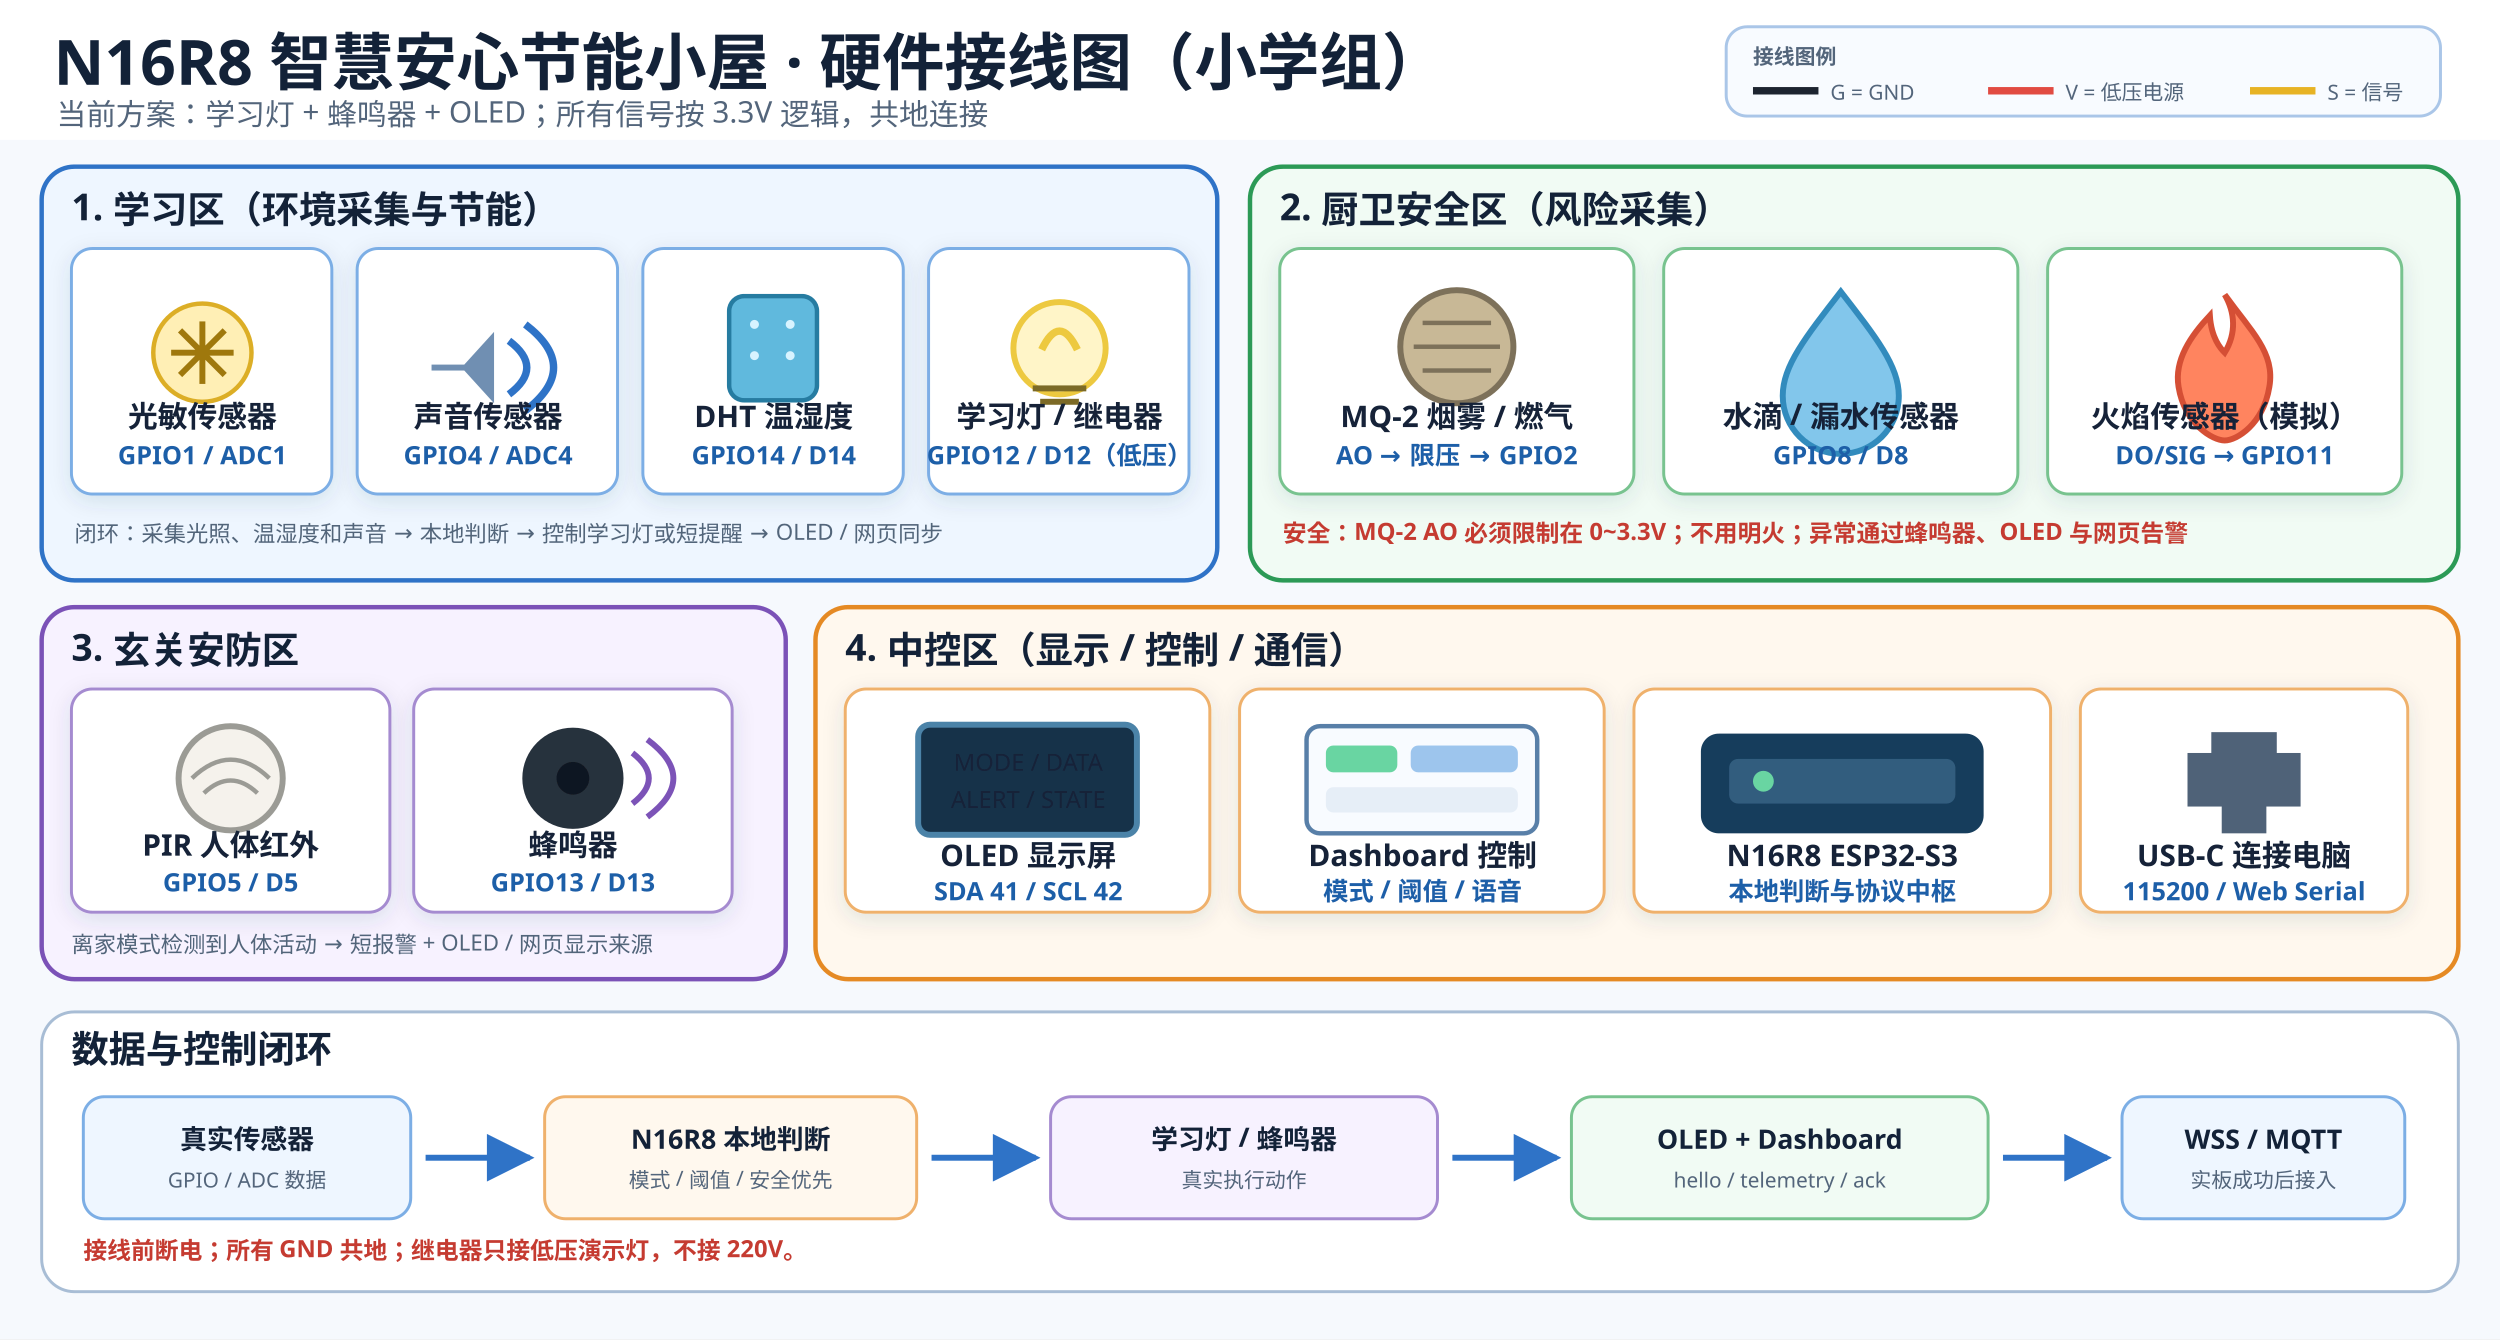
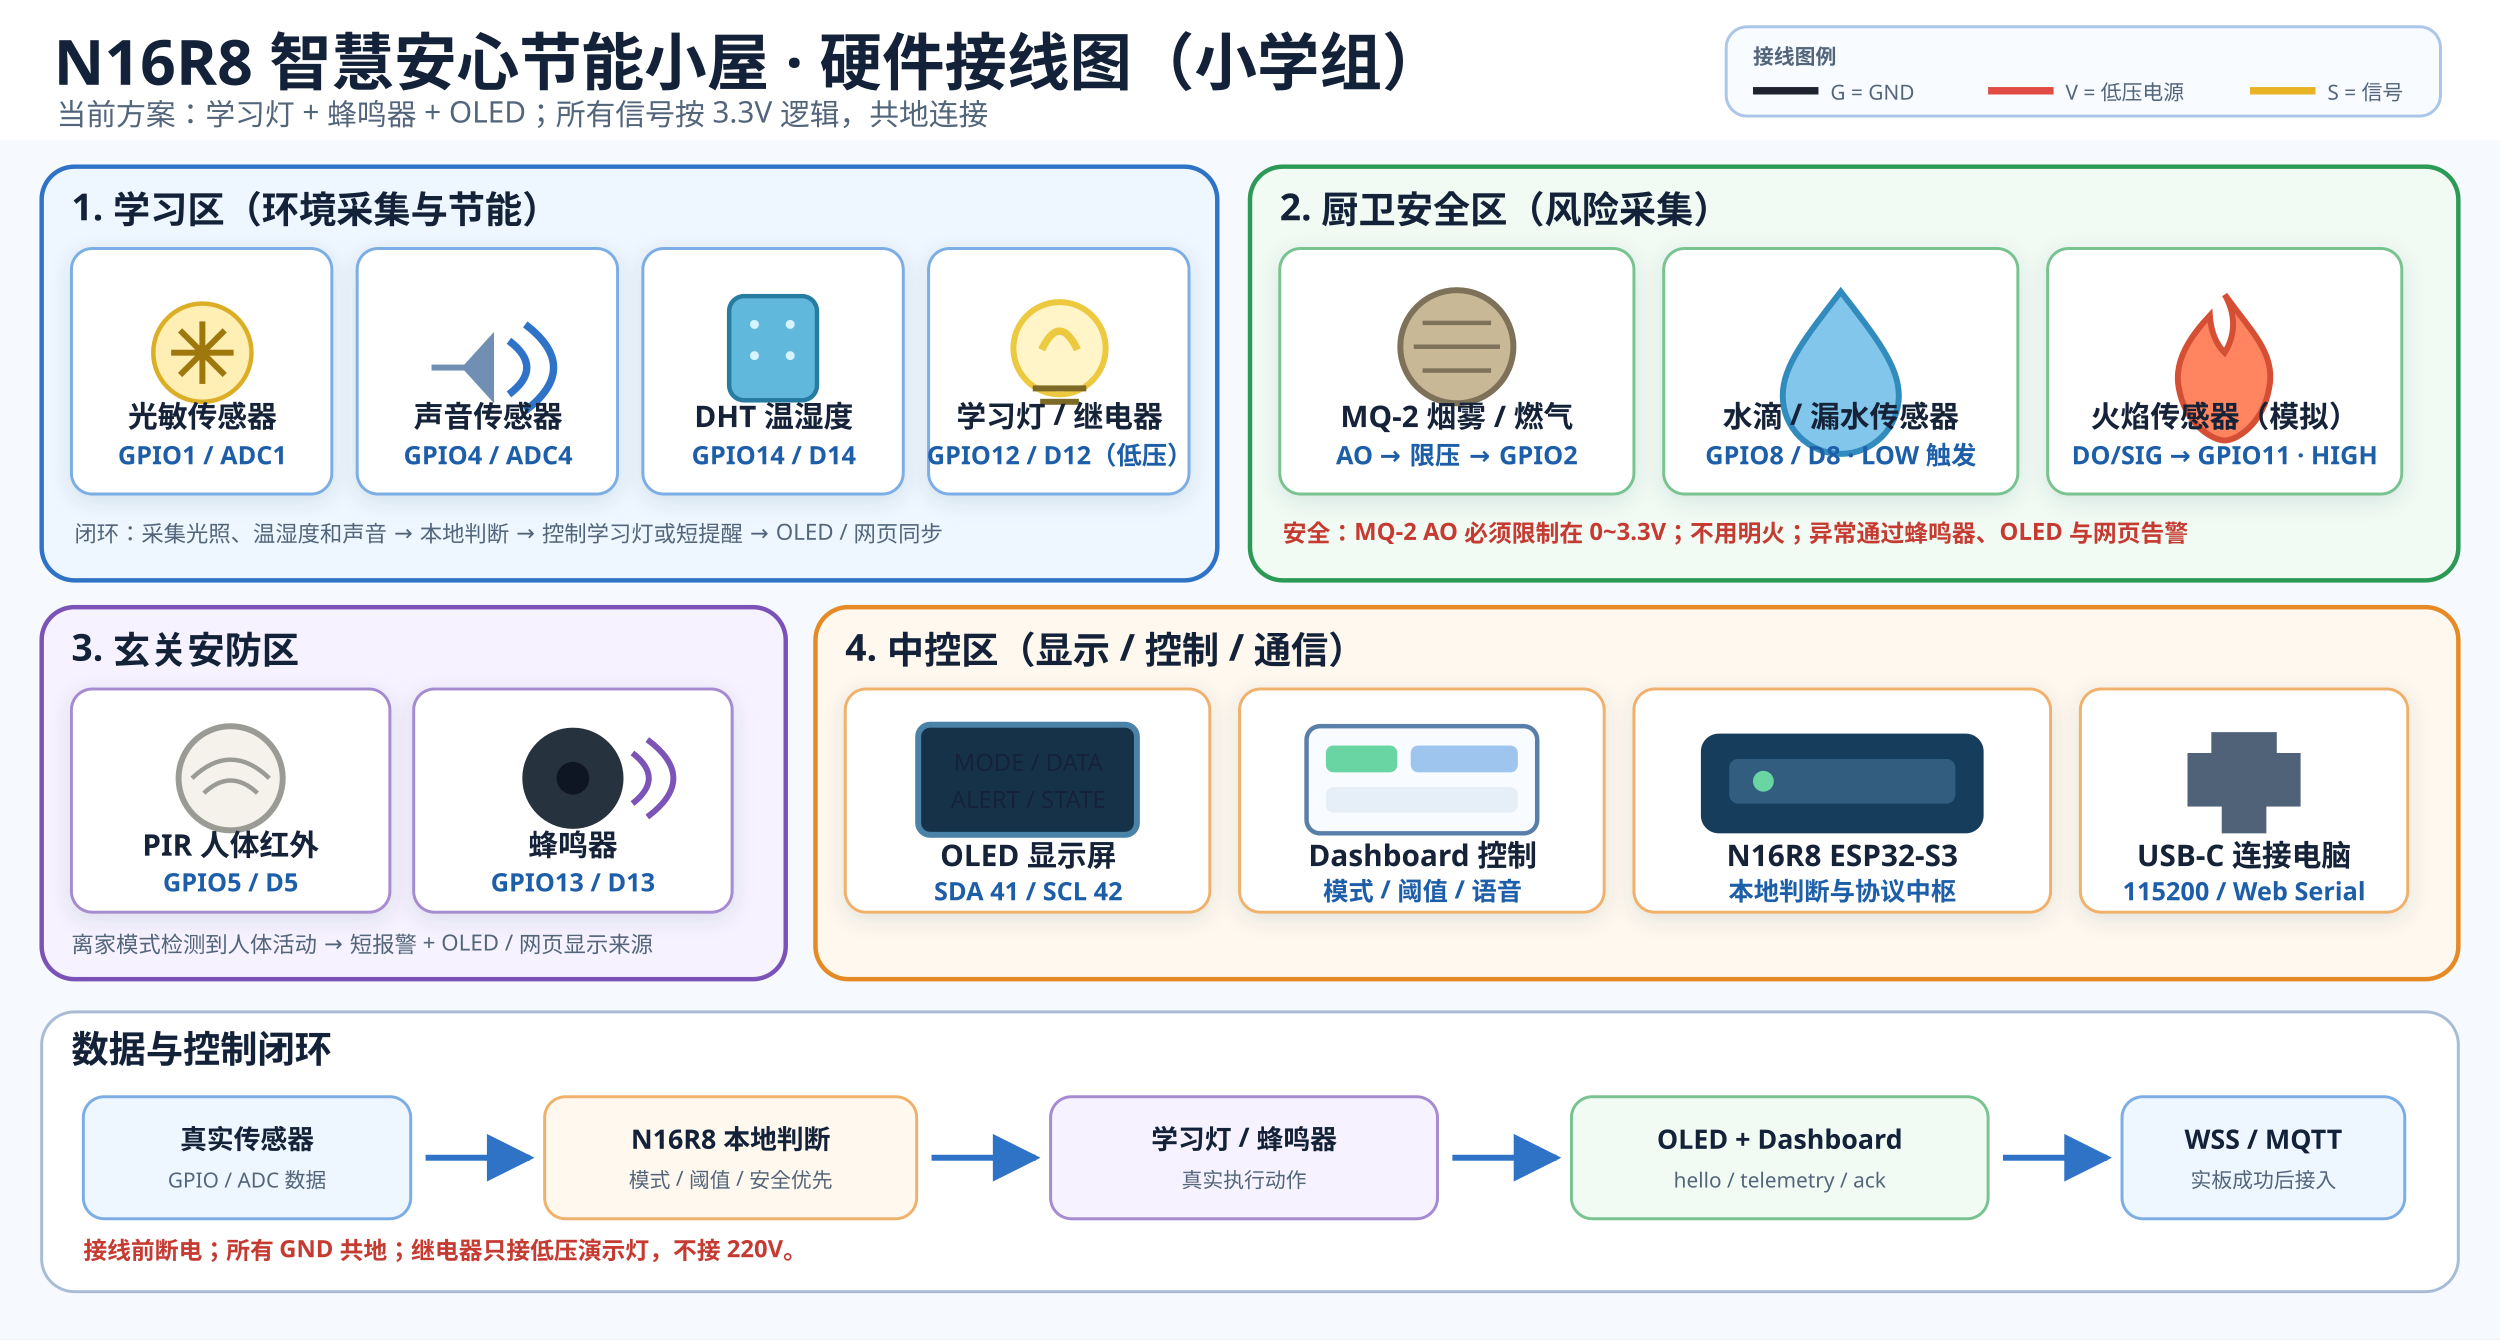
<svg xmlns="http://www.w3.org/2000/svg" width="1680" height="900" viewBox="0 0 1680 900">
  <defs>
    <style>
      text { font-family: "PingFang SC", "Microsoft YaHei", sans-serif; fill: #132238; }
      .title { font-size: 42px; font-weight: 800; }
      .subtitle { font-size: 20px; fill: #53657b; }
      .zone-title { font-size: 25px; font-weight: 750; }
      .module-title { font-size: 20px; font-weight: 700; }
      .gpio { font-size: 17px; font-weight: 650; fill: #1f5ea8; }
      .role { font-size: 15px; fill: #52657a; }
      .small { font-size: 14px; fill: #53657b; }
      .warning { font-size: 16px; font-weight: 700; fill: #c53b31; }
      .flow { font-size: 18px; font-weight: 650; }
      .card { fill: #ffffff; stroke-width: 2; rx: 14; }
      .wire-g { stroke: #1d2430; stroke-width: 5; fill: none; }
      .wire-v { stroke: #e14b42; stroke-width: 5; fill: none; }
      .wire-s { stroke: #e7b325; stroke-width: 5; fill: none; }
      .signal { stroke: #2f73c7; stroke-width: 4; fill: none; marker-end: url(#arrow); }
    </style>
    <filter id="shadow" x="-20%" y="-20%" width="140%" height="140%">
      <feDropShadow dx="0" dy="4" stdDeviation="7" flood-color="#29435f" flood-opacity="0.12" />
    </filter>
    <marker id="arrow" viewBox="0 0 10 10" refX="9" refY="5" markerWidth="8" markerHeight="8" orient="auto-start-reverse">
      <path d="M 0 0 L 10 5 L 0 10 z" fill="#2f73c7" />
    </marker>
  </defs>
  <rect width="1680" height="900" fill="#f6f9fd" />
  <rect x="0" y="0" width="1680" height="94" fill="#ffffff" />
  <text x="36" y="57" class="title">N16R8 智慧安心节能小屋 · 硬件接线图（小学组）</text>
  <text x="38" y="84" class="subtitle">当前方案：学习灯 + 蜂鸣器 + OLED；所有信号按 3.3V 逻辑，共地连接</text>
  <g transform="translate(1160,18)">
    <rect width="480" height="60" rx="14" fill="#f8fbff" stroke="#aac6e8" stroke-width="2" />
    <text x="18" y="25" class="small" font-weight="700">接线图例</text>
    <line x1="18" y1="43" x2="62" y2="43" class="wire-g" />
    <text x="70" y="49" class="small">G = GND</text>
    <line x1="176" y1="43" x2="220" y2="43" class="wire-v" />
    <text x="228" y="49" class="small">V = 低压电源</text>
    <line x1="352" y1="43" x2="396" y2="43" class="wire-s" />
    <text x="404" y="49" class="small">S = 信号</text>
  </g>
  <g transform="translate(28,112)">
    <rect width="790" height="278" rx="22" fill="#eef6ff" stroke="#2f73c7" stroke-width="3" />
    <text x="20" y="36" class="zone-title" fill="#1f5ea8">1. 学习区（环境采集与节能）</text>
    <g transform="translate(20,55)" filter="url(#shadow)">
      <rect class="card" width="175" height="165" stroke="#7caee5" />
      <circle cx="88" cy="70" r="33" fill="#ffefb5" stroke="#dcae26" stroke-width="3" />
      <path d="M67 70h42M88 49v42M73 55l30 30M103 55L73 85" stroke="#9f7810" stroke-width="4" />
      <text x="88" y="120" text-anchor="middle" class="module-title">光敏传感器</text>
      <text x="88" y="145" text-anchor="middle" class="gpio">GPIO1 / ADC1</text>
    </g>
    <g transform="translate(212,55)" filter="url(#shadow)">
      <rect class="card" width="175" height="165" stroke="#7caee5" />
      <path d="M50 78h22l20-22v48L72 82H50z" fill="#6f8fb2" />
      <path d="M102 62q24 18 0 36M113 51q38 29 0 58" fill="none" stroke="#2f73c7" stroke-width="5" />
      <text x="88" y="120" text-anchor="middle" class="module-title">声音传感器</text>
      <text x="88" y="145" text-anchor="middle" class="gpio">GPIO4 / ADC4</text>
    </g>
    <g transform="translate(404,55)" filter="url(#shadow)">
      <rect class="card" width="175" height="165" stroke="#7caee5" />
      <rect x="58" y="32" width="59" height="70" rx="10" fill="#61b9dd" stroke="#267ba1" stroke-width="3" />
      <circle cx="75" cy="51" r="3" fill="#d7f3ff" />
      <circle cx="99" cy="51" r="3" fill="#d7f3ff" />
      <circle cx="75" cy="72" r="3" fill="#d7f3ff" />
      <circle cx="99" cy="72" r="3" fill="#d7f3ff" />
      <text x="88" y="120" text-anchor="middle" class="module-title">DHT 温湿度</text>
      <text x="88" y="145" text-anchor="middle" class="gpio">GPIO14 / D14</text>
    </g>
    <g transform="translate(596,55)" filter="url(#shadow)">
      <rect class="card" width="175" height="165" stroke="#7caee5" />
      <circle cx="88" cy="67" r="31" fill="#fff5c8" stroke="#edc940" stroke-width="4" />
      <path d="M70 94h36M75 103h26" stroke="#7b6a26" stroke-width="4" />
      <path d="M76 68q12-25 24 0" fill="none" stroke="#edc940" stroke-width="5" />
      <text x="88" y="120" text-anchor="middle" class="module-title">学习灯 / 继电器</text>
      <text x="88" y="145" text-anchor="middle" class="gpio">GPIO12 / D12（低压）</text>
    </g>
    <text x="22" y="252" class="role">闭环：采集光照、温湿度和声音 → 本地判断 → 控制学习灯或短提醒 → OLED / 网页同步</text>
  </g>
  <g transform="translate(840,112)">
    <rect width="812" height="278" rx="22" fill="#f1fbf4" stroke="#2c9a56" stroke-width="3" />
    <text x="20" y="36" class="zone-title" fill="#247c48">2. 厨卫安全区（风险采集）</text>
    <g transform="translate(20,55)" filter="url(#shadow)">
      <rect class="card" width="238" height="165" stroke="#78c38f" />
      <circle cx="119" cy="66" r="38" fill="#c8b896" stroke="#7d715a" stroke-width="4" />
      <path d="M90 66h58M96 50h46M96 82h46" stroke="#7d715a" stroke-width="3" />
      <text x="119" y="120" text-anchor="middle" class="module-title">MQ-2 烟雾 / 燃气</text>
      <text x="119" y="145" text-anchor="middle" class="gpio">AO → 限压 → GPIO2</text>
    </g>
    <g transform="translate(278,55)" filter="url(#shadow)">
      <rect class="card" width="238" height="165" stroke="#78c38f" />
      <path d="M119 29c-24 31-39 50-39 70a39 39 0 0 0 78 0c0-20-15-39-39-70z" fill="#82c6eb" stroke="#318bbd" stroke-width="4" />
      <text x="119" y="120" text-anchor="middle" class="module-title">水滴 / 漏水传感器</text>
-       <text x="119" y="145" text-anchor="middle" class="gpio">GPIO8 / D8</text>
+       <text x="119" y="145" text-anchor="middle" class="gpio">GPIO8 / D8 · LOW 触发</text>
    </g>
    <g transform="translate(536,55)" filter="url(#shadow)">
      <rect class="card" width="238" height="165" stroke="#78c38f" />
      <path d="M119 31c18 25 34 39 30 62-4 25-22 36-30 36s-27-11-31-36c-3-18 8-34 21-48 1 15 7 22 10 25 8-13 7-27 0-39z" fill="#ff845f" stroke="#d54f35" stroke-width="4" />
      <text x="119" y="120" text-anchor="middle" class="module-title">火焰传感器（模拟）</text>
-       <text x="119" y="145" text-anchor="middle" class="gpio">DO/SIG → GPIO11</text>
+       <text x="119" y="145" text-anchor="middle" class="gpio">DO/SIG → GPIO11 · HIGH</text>
    </g>
    <text x="22" y="252" class="warning">安全：MQ-2 AO 必须限制在 0~3.3V；不用明火；异常通过蜂鸣器、OLED 与网页告警</text>
  </g>
  <g transform="translate(28,408)">
    <rect width="500" height="250" rx="22" fill="#f7f2ff" stroke="#7b52b7" stroke-width="3" />
    <text x="20" y="36" class="zone-title" fill="#68449c">3. 玄关安防区</text>
    <g transform="translate(20,55)" filter="url(#shadow)">
      <rect class="card" width="214" height="150" stroke="#a58bd0" />
      <circle cx="107" cy="60" r="35" fill="#f5f2ec" stroke="#9b9b95" stroke-width="4" />
      <path d="M81 60q26-25 52 0M89 70q18-17 36 0" fill="none" stroke="#9b9b95" stroke-width="3" />
      <text x="107" y="112" text-anchor="middle" class="module-title">PIR 人体红外</text>
      <text x="107" y="136" text-anchor="middle" class="gpio">GPIO5 / D5</text>
    </g>
    <g transform="translate(250,55)" filter="url(#shadow)">
      <rect class="card" width="214" height="150" stroke="#a58bd0" />
      <circle cx="107" cy="60" r="34" fill="#27313d" />
      <circle cx="107" cy="60" r="11" fill="#111820" />
      <path d="M147 43q22 17 0 34M157 34q35 26 0 52" fill="none" stroke="#7b52b7" stroke-width="4" />
      <text x="107" y="112" text-anchor="middle" class="module-title">蜂鸣器</text>
      <text x="107" y="136" text-anchor="middle" class="gpio">GPIO13 / D13</text>
    </g>
    <text x="20" y="232" class="role">离家模式检测到人体活动 → 短报警 + OLED / 网页显示来源</text>
  </g>
  <g transform="translate(548,408)">
    <rect width="1104" height="250" rx="22" fill="#fff8ee" stroke="#e58a24" stroke-width="3" />
    <text x="20" y="36" class="zone-title" fill="#bf6813">4. 中控区（显示 / 控制 / 通信）</text>
    <g transform="translate(20,55)" filter="url(#shadow)">
      <rect class="card" width="245" height="150" stroke="#efb16c" />
      <rect x="49" y="24" width="147" height="74" rx="8" fill="#14324a" stroke="#4c83a8" stroke-width="4" />
      <text x="123" y="55" text-anchor="middle" fill="#d9f4ff" font-size="16">MODE / DATA</text>
      <text x="123" y="80" text-anchor="middle" fill="#d9f4ff" font-size="16">ALERT / STATE</text>
      <text x="123" y="119" text-anchor="middle" class="module-title">OLED 显示屏</text>
      <text x="123" y="142" text-anchor="middle" class="gpio">SDA 41 / SCL 42</text>
    </g>
    <g transform="translate(285,55)" filter="url(#shadow)">
      <rect class="card" width="245" height="150" stroke="#efb16c" />
      <rect x="45" y="25" width="155" height="72" rx="9" fill="#f8fbff" stroke="#587fa8" stroke-width="3" />
      <rect x="58" y="38" width="48" height="18" rx="5" fill="#69d5a2" />
      <rect x="115" y="38" width="72" height="18" rx="5" fill="#9dc5ed" />
      <rect x="58" y="66" width="129" height="17" rx="5" fill="#e6eef7" />
      <text x="123" y="119" text-anchor="middle" class="module-title">Dashboard 控制</text>
      <text x="123" y="142" text-anchor="middle" class="gpio">模式 / 阈值 / 语音</text>
    </g>
    <g transform="translate(550,55)" filter="url(#shadow)">
      <rect class="card" width="280" height="150" stroke="#efb16c" />
      <rect x="45" y="30" width="190" height="67" rx="12" fill="#173d5c" />
      <rect x="64" y="47" width="152" height="30" rx="6" fill="#315d7e" />
      <circle cx="87" cy="62" r="7" fill="#69d5a2" />
      <text x="140" y="119" text-anchor="middle" class="module-title">N16R8 ESP32-S3</text>
      <text x="140" y="142" text-anchor="middle" class="gpio">本地判断与协议中枢</text>
    </g>
    <g transform="translate(850,55)" filter="url(#shadow)">
      <rect class="card" width="220" height="150" stroke="#efb16c" />
      <path d="M72 43h76v36H72zM88 29h44v14H88zM95 79h30v18H95z" fill="#4f6278" />
      <text x="110" y="119" text-anchor="middle" class="module-title">USB-C 连接电脑</text>
      <text x="110" y="142" text-anchor="middle" class="gpio">115200 / Web Serial</text>
    </g>
  </g>
  <g transform="translate(28,680)">
    <rect width="1624" height="188" rx="22" fill="#ffffff" stroke="#a8bdd5" stroke-width="2" />
    <text x="20" y="34" class="zone-title">数据与控制闭环</text>
    <g transform="translate(28,57)">
      <rect width="220" height="82" rx="14" fill="#eef6ff" stroke="#7caee5" stroke-width="2" />
      <text x="110" y="35" text-anchor="middle" class="flow">真实传感器</text>
      <text x="110" y="61" text-anchor="middle" class="small">GPIO / ADC 数据</text>
      <path d="M230 41h70" class="signal" />
      <rect x="310" width="250" height="82" rx="14" fill="#fff8ee" stroke="#efb16c" stroke-width="2" />
      <text x="435" y="35" text-anchor="middle" class="flow">N16R8 本地判断</text>
      <text x="435" y="61" text-anchor="middle" class="small">模式 / 阈值 / 安全优先</text>
      <path d="M570 41h70" class="signal" />
      <rect x="650" width="260" height="82" rx="14" fill="#f7f2ff" stroke="#a58bd0" stroke-width="2" />
      <text x="780" y="35" text-anchor="middle" class="flow">学习灯 / 蜂鸣器</text>
      <text x="780" y="61" text-anchor="middle" class="small">真实执行动作</text>
      <path d="M920 41h70" class="signal" />
      <rect x="1000" width="280" height="82" rx="14" fill="#f1fbf4" stroke="#78c38f" stroke-width="2" />
      <text x="1140" y="35" text-anchor="middle" class="flow">OLED + Dashboard</text>
      <text x="1140" y="61" text-anchor="middle" class="small">hello / telemetry / ack</text>
      <path d="M1290 41h70" class="signal" />
      <rect x="1370" width="190" height="82" rx="14" fill="#eef6ff" stroke="#7caee5" stroke-width="2" />
      <text x="1465" y="35" text-anchor="middle" class="flow">WSS / MQTT</text>
      <text x="1465" y="61" text-anchor="middle" class="small">实板成功后接入</text>
    </g>
    <text x="28" y="166" class="warning">接线前断电；所有 GND 共地；继电器只接低压演示灯，不接 220V。</text>
  </g>
</svg>
